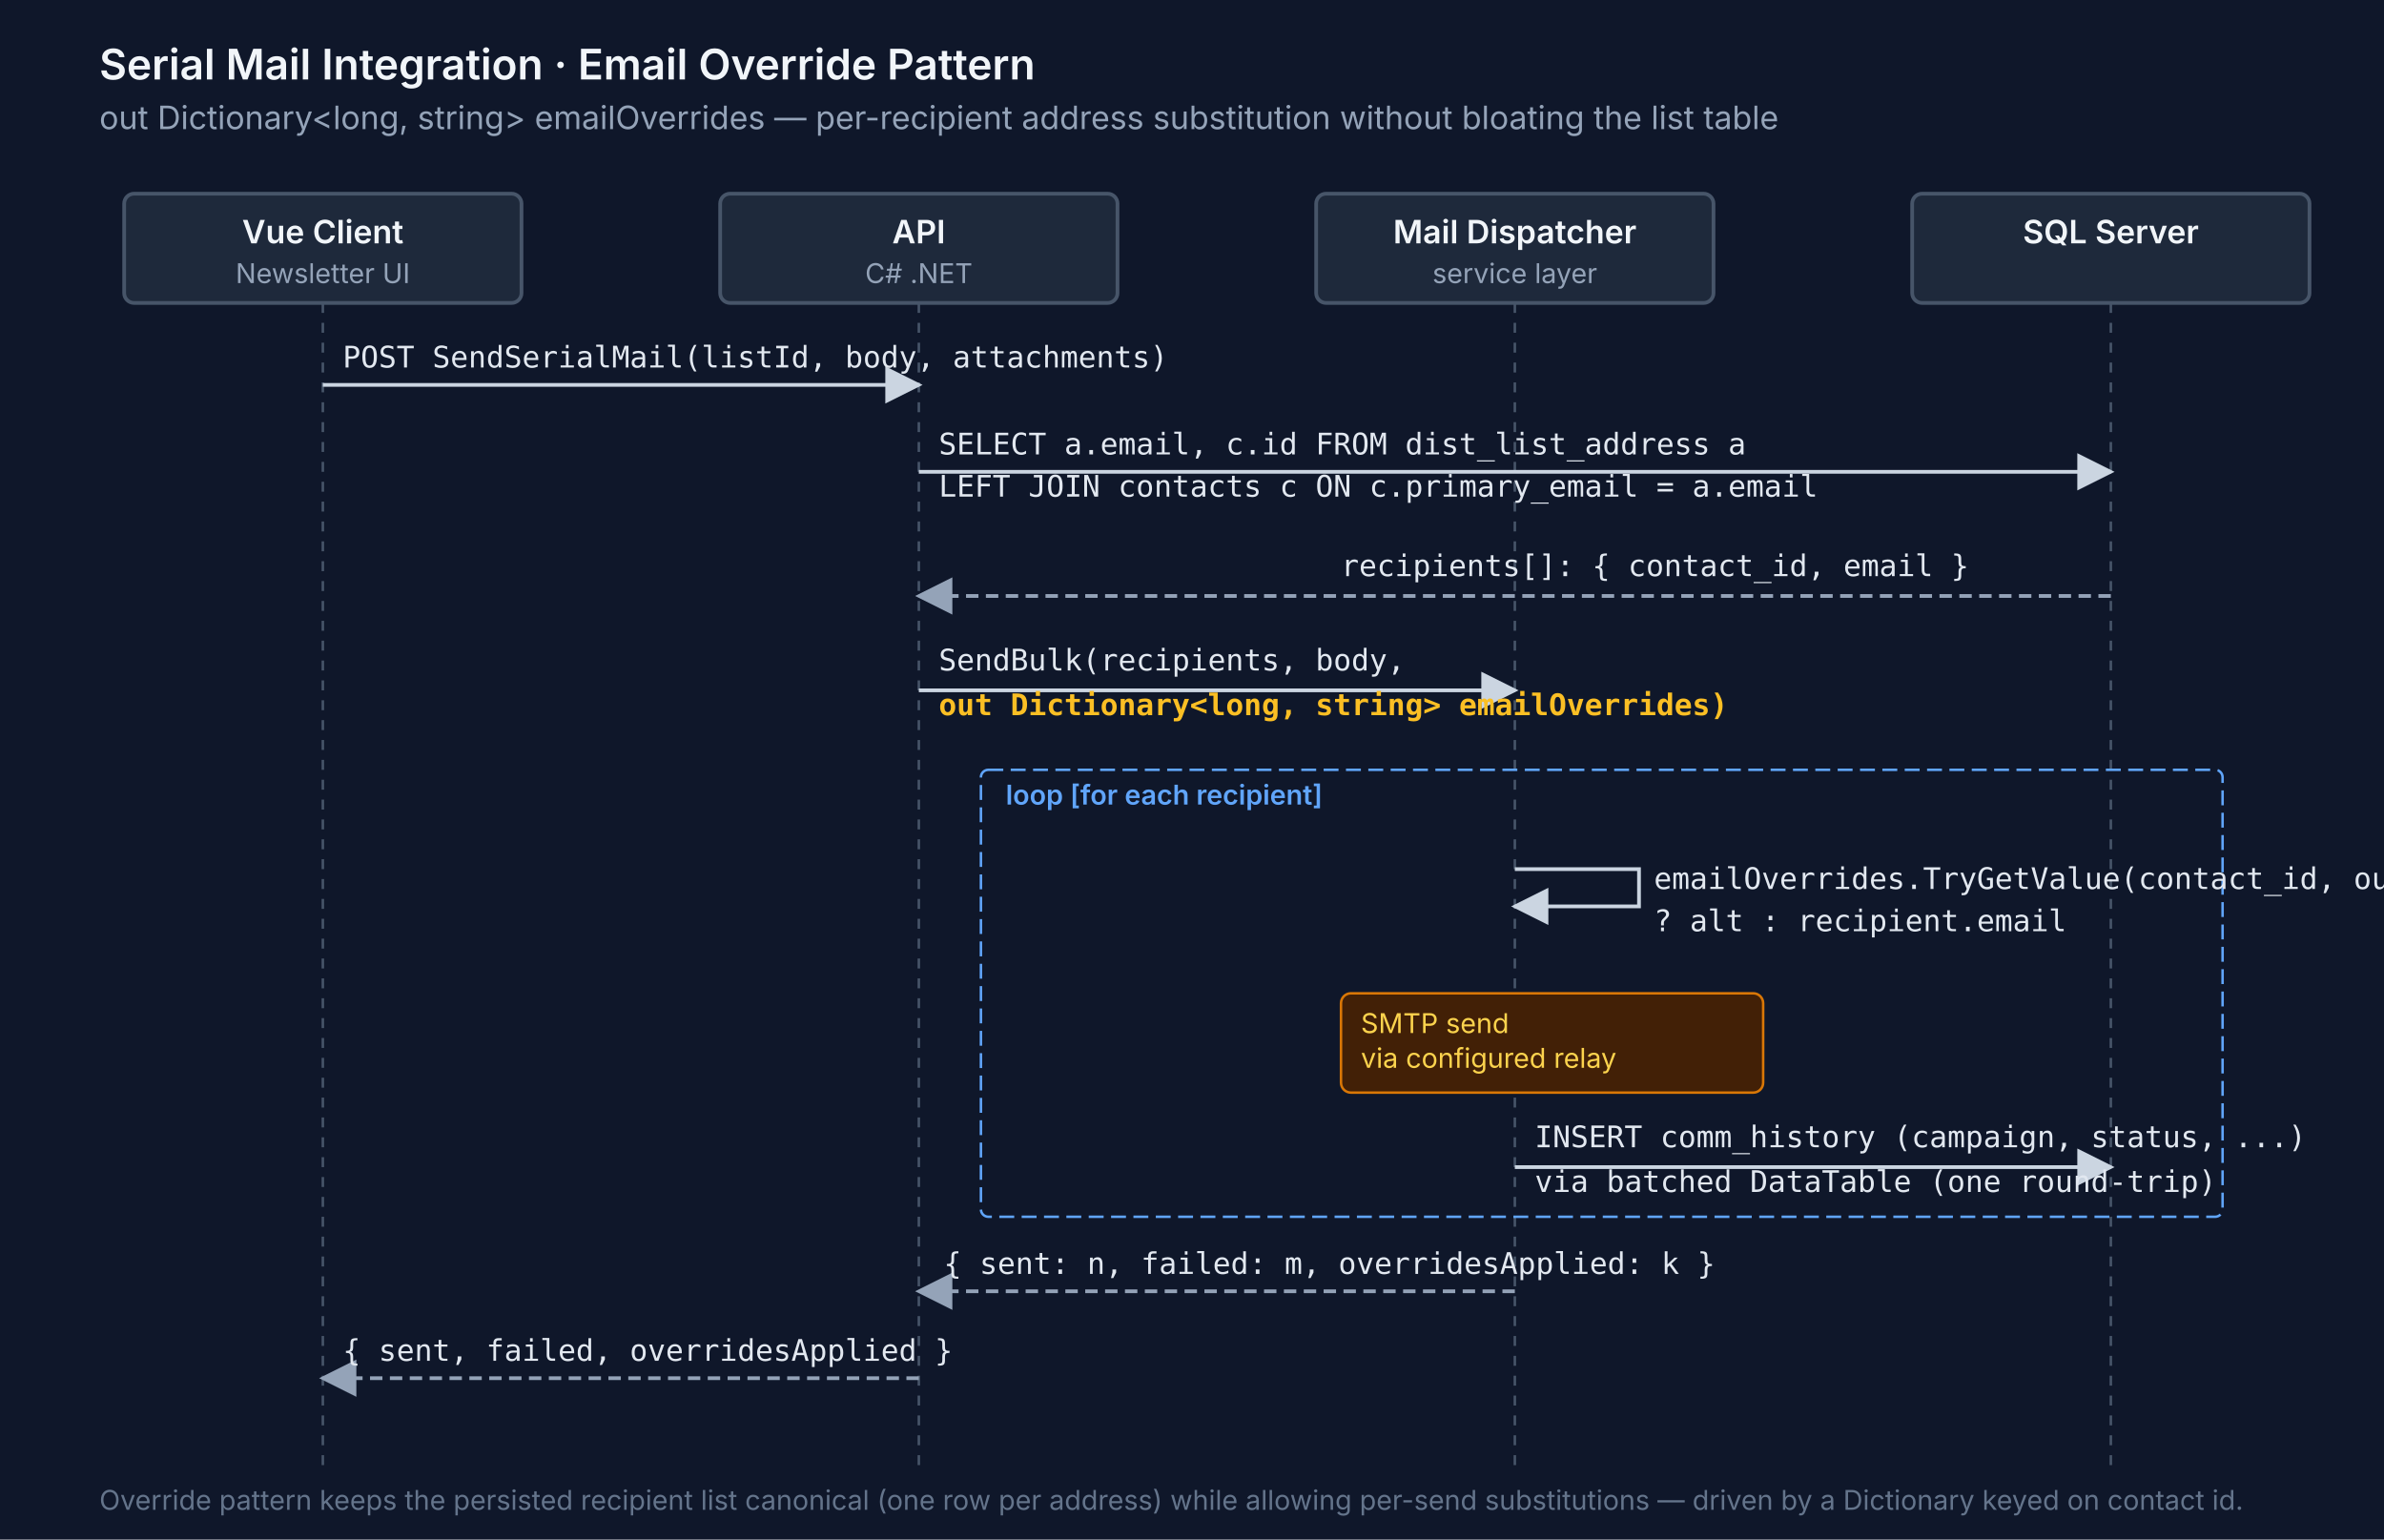
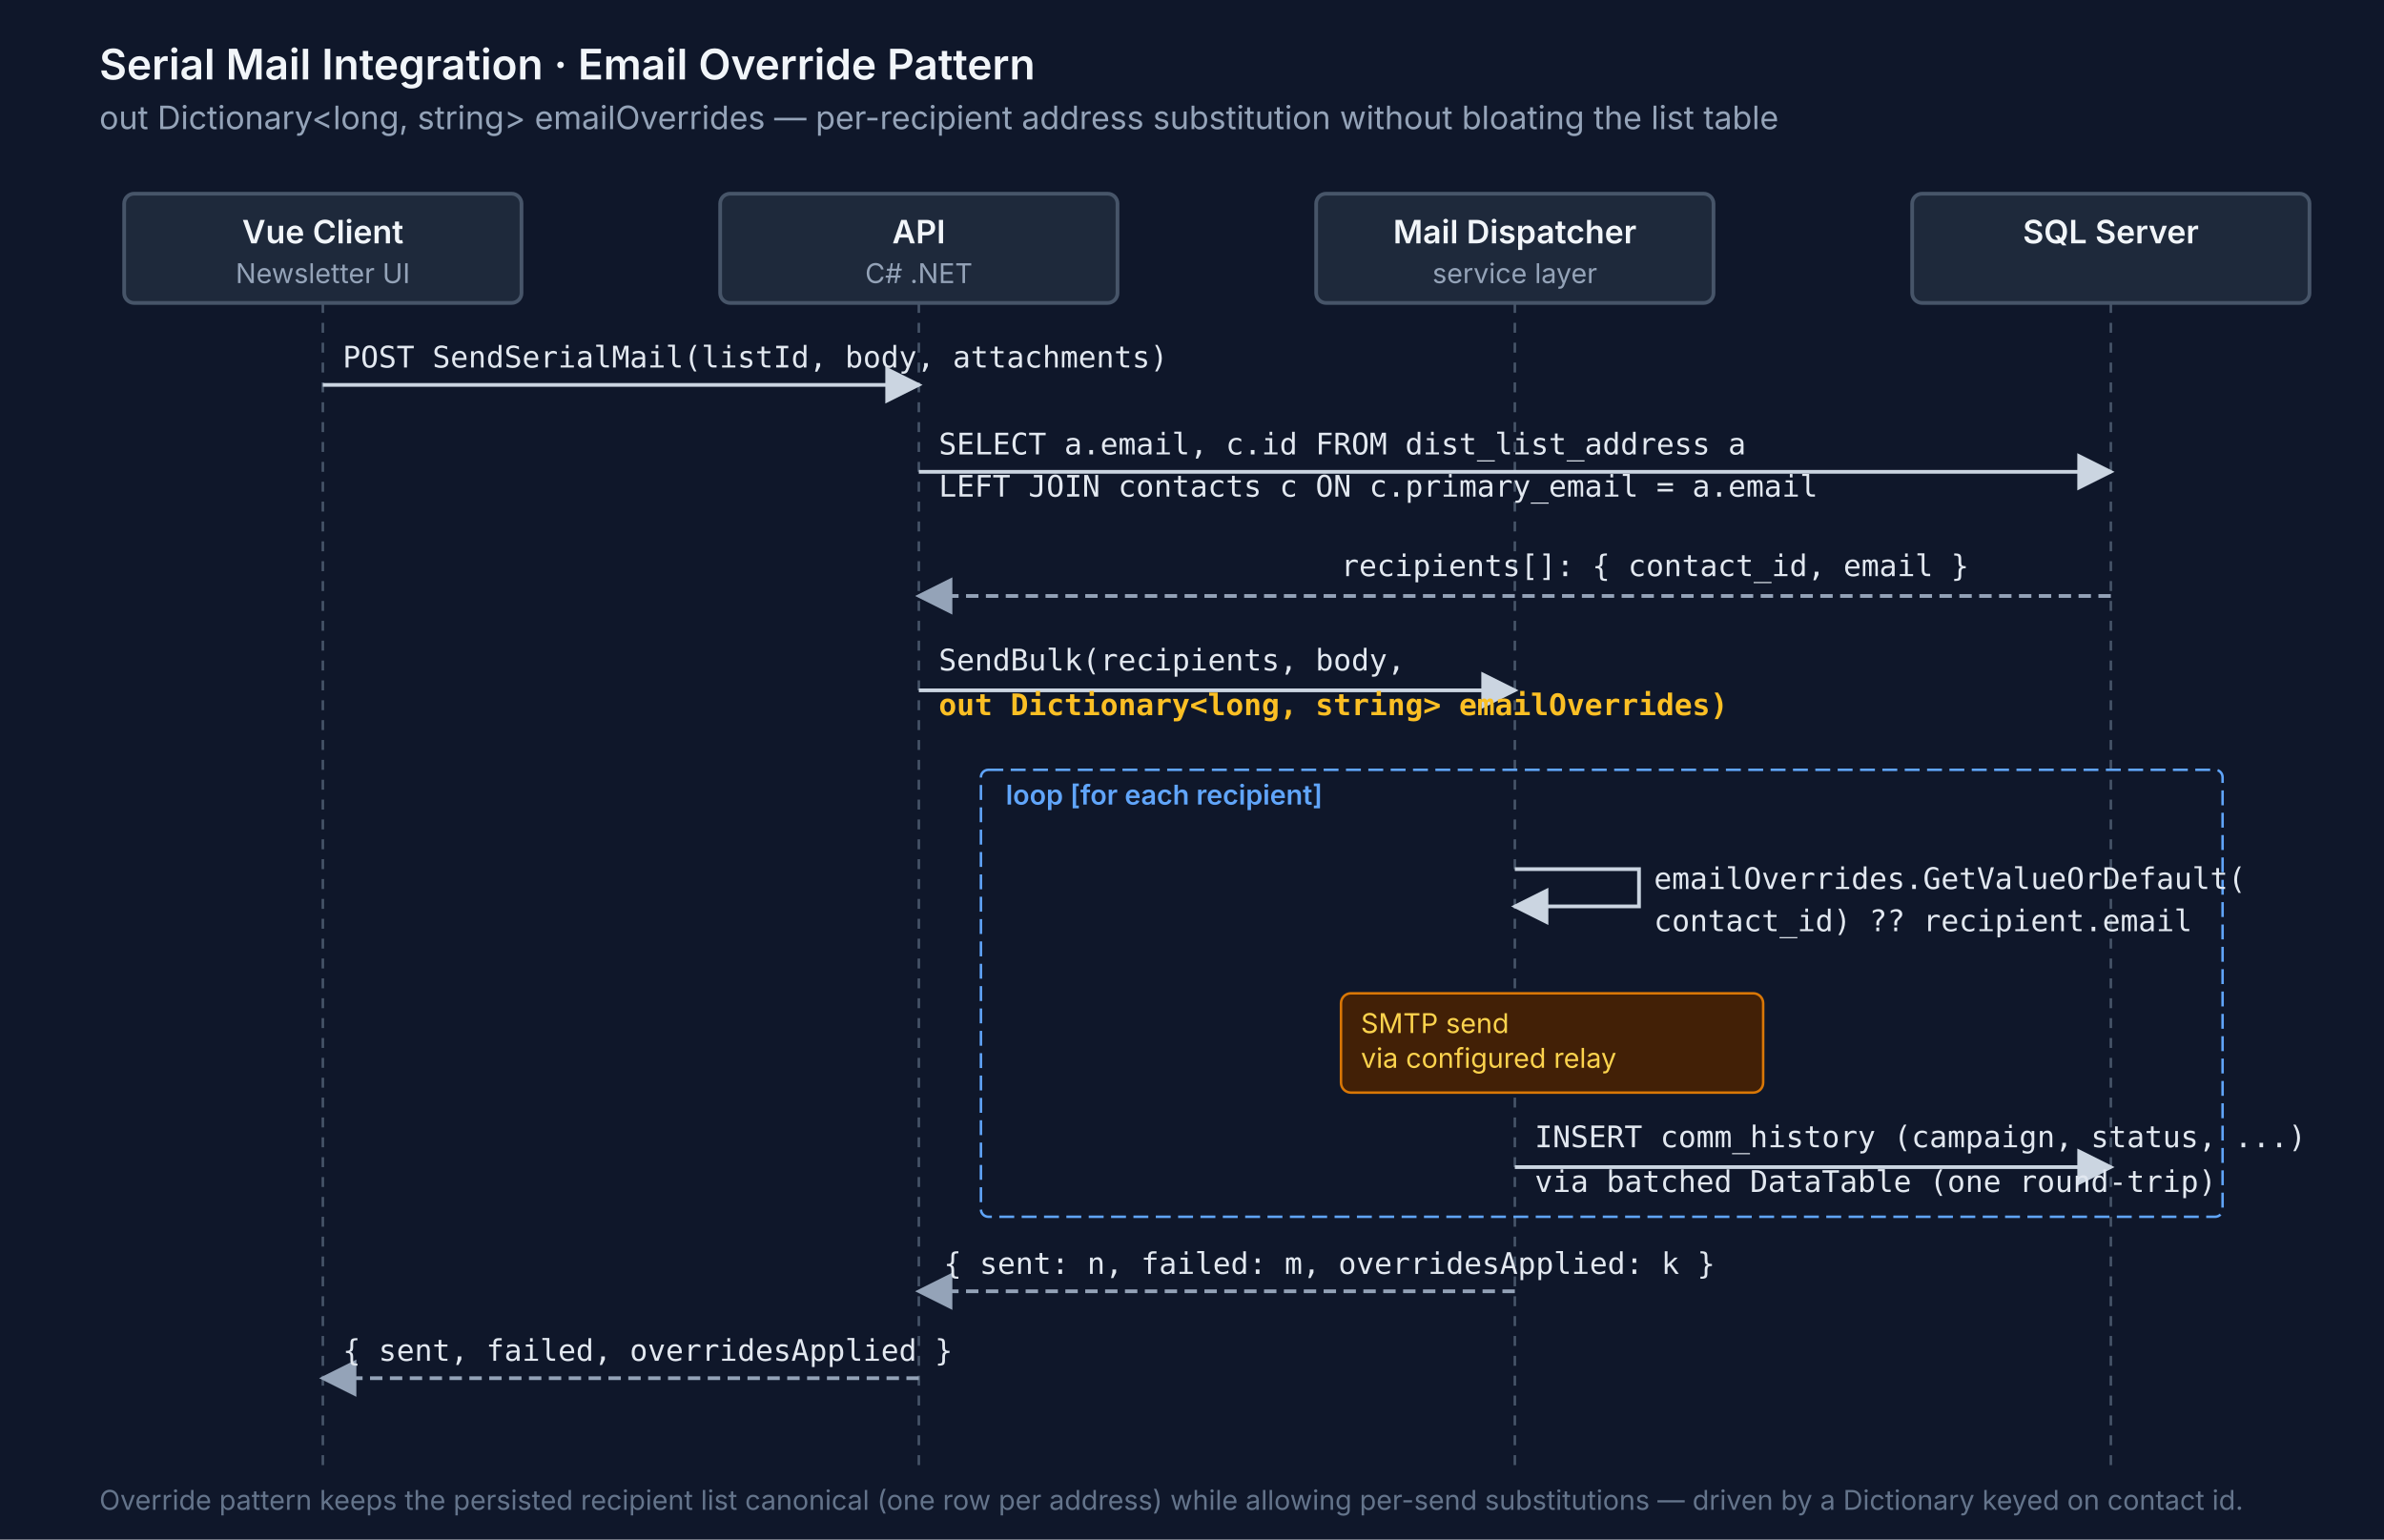
<svg xmlns="http://www.w3.org/2000/svg" viewBox="0 0 960 620" role="img" aria-label="Sequenzdiagramm Serial Mail Integration mit emailOverrides Override-Pattern">
  <defs>
    <style>
      .bg { fill: #0f172a; }
      .lane-box { fill: #1e293b; stroke: #475569; stroke-width: 1.5; }
      .lane-title { font: 600 13px "Inter", sans-serif; fill: #f1f5f9; text-anchor: middle; }
      .lane-sub { font: 11px "Inter", sans-serif; fill: #94a3b8; text-anchor: middle; }
      .lifeline { stroke: #475569; stroke-width: 1; stroke-dasharray: 4 4; }
      .msg-line { stroke: #cbd5e1; stroke-width: 1.5; fill: none; }
      .msg-line-return { stroke: #94a3b8; stroke-width: 1.5; stroke-dasharray: 5 3; fill: none; }
      .msg-label { font: 12px "Menlo", monospace; fill: #e2e8f0; }
      .msg-label-em { font: 600 12px "Menlo", monospace; fill: #fbbf24; }
      .note-box { fill: #422006; stroke: #d97706; stroke-width: 1; }
      .note-text { font: 11px "Inter", sans-serif; fill: #fcd34d; }
      .loop-box { fill: none; stroke: #60a5fa; stroke-width: 1; stroke-dasharray: 6 3; }
      .loop-label { font: 600 11px "Inter", sans-serif; fill: #60a5fa; }
      .title { font: 600 17px "Inter", sans-serif; fill: #f1f5f9; }
      .subtitle { font: 13px "Inter", sans-serif; fill: #94a3b8; }
      .caption { font: 11px "Inter", sans-serif; fill: #64748b; }
    </style>
    <marker id="arrow" markerWidth="10" markerHeight="10" refX="9" refY="5" orient="auto">
      <path d="M0,0 L10,5 L0,10 z" fill="#cbd5e1" />
    </marker>
    <marker id="arrow-return" markerWidth="10" markerHeight="10" refX="9" refY="5" orient="auto">
      <path d="M0,0 L10,5 L0,10 z" fill="#94a3b8" />
    </marker>
  </defs>
  <rect class="bg" width="960" height="620" />
  <text class="title" x="40" y="32">Serial Mail Integration · Email Override Pattern</text>
  <text class="subtitle" x="40" y="52">out Dictionary&lt;long, string&gt; emailOverrides — per-recipient address substitution without bloating the list table</text>
  <rect class="lane-box" x="50" y="78" width="160" height="44" rx="4" />
  <text class="lane-title" x="130" y="98">Vue Client</text>
  <text class="lane-sub" x="130" y="114">Newsletter UI</text>
  <rect class="lane-box" x="290" y="78" width="160" height="44" rx="4" />
  <text class="lane-title" x="370" y="98">API</text>
  <text class="lane-sub" x="370" y="114">C# .NET</text>
  <rect class="lane-box" x="530" y="78" width="160" height="44" rx="4" />
  <text class="lane-title" x="610" y="98">Mail Dispatcher</text>
  <text class="lane-sub" x="610" y="114">service layer</text>
  <rect class="lane-box" x="770" y="78" width="160" height="44" rx="4" />
  <text class="lane-title" x="850" y="98">SQL Server</text>
  <text class="lane-sub" x="850" y="114" />
  <line class="lifeline" x1="130" y1="122" x2="130" y2="590" />
  <line class="lifeline" x1="370" y1="122" x2="370" y2="590" />
  <line class="lifeline" x1="610" y1="122" x2="610" y2="590" />
  <line class="lifeline" x1="850" y1="122" x2="850" y2="590" />
  <line class="msg-line" x1="130" y1="155" x2="370" y2="155" marker-end="url(#arrow)" />
  <text class="msg-label" x="138" y="148">POST SendSerialMail(listId, body, attachments)</text>
  <line class="msg-line" x1="370" y1="190" x2="850" y2="190" marker-end="url(#arrow)" />
  <text class="msg-label" x="378" y="183">SELECT a.email, c.id FROM dist_list_address a</text>
  <text class="msg-label" x="378" y="200">  LEFT JOIN contacts c ON c.primary_email = a.email</text>
  <line class="msg-line-return" x1="850" y1="240" x2="370" y2="240" marker-end="url(#arrow-return)" />
  <text class="msg-label" x="540" y="232">recipients[]: { contact_id, email }</text>
  <line class="msg-line" x1="370" y1="278" x2="610" y2="278" marker-end="url(#arrow)" />
  <text class="msg-label" x="378" y="270">SendBulk(recipients, body,</text>
  <text class="msg-label-em" x="378" y="288">  out Dictionary&lt;long, string&gt; emailOverrides)</text>
  <rect class="loop-box" x="395" y="310" width="500" height="180" rx="3" />
  <text class="loop-label" x="405" y="324">loop  [for each recipient]</text>
  <path class="msg-line" d="M 610 350 H 660 V 365 H 610" marker-end="url(#arrow)" />
-   <text class="msg-label" x="666" y="358">emailOverrides.TryGetValue(contact_id, out alt)</text>
-   <text class="msg-label" x="666" y="375">? alt : recipient.email</text>
+   <text class="msg-label" x="666" y="358">emailOverrides.GetValueOrDefault(</text>
+   <text class="msg-label" x="666" y="375">  contact_id) ?? recipient.email</text>
  <rect class="note-box" x="540" y="400" width="170" height="40" rx="4" />
  <text class="note-text" x="548" y="416">SMTP send</text>
  <text class="note-text" x="548" y="430">via configured relay</text>
  <line class="msg-line" x1="610" y1="470" x2="850" y2="470" marker-end="url(#arrow)" />
  <text class="msg-label" x="618" y="462">INSERT comm_history (campaign, status, ...)</text>
  <text class="msg-label" x="618" y="480">via batched DataTable (one round-trip)</text>
  <line class="msg-line-return" x1="610" y1="520" x2="370" y2="520" marker-end="url(#arrow-return)" />
  <text class="msg-label" x="380" y="513">{ sent: n, failed: m, overridesApplied: k }</text>
  <line class="msg-line-return" x1="370" y1="555" x2="130" y2="555" marker-end="url(#arrow-return)" />
  <text class="msg-label" x="138" y="548">{ sent, failed, overridesApplied }</text>
  <text class="caption" x="40" y="608">Override pattern keeps the persisted recipient list canonical (one row per address) while allowing per-send substitutions — driven by a Dictionary keyed on contact id.</text>
</svg>
